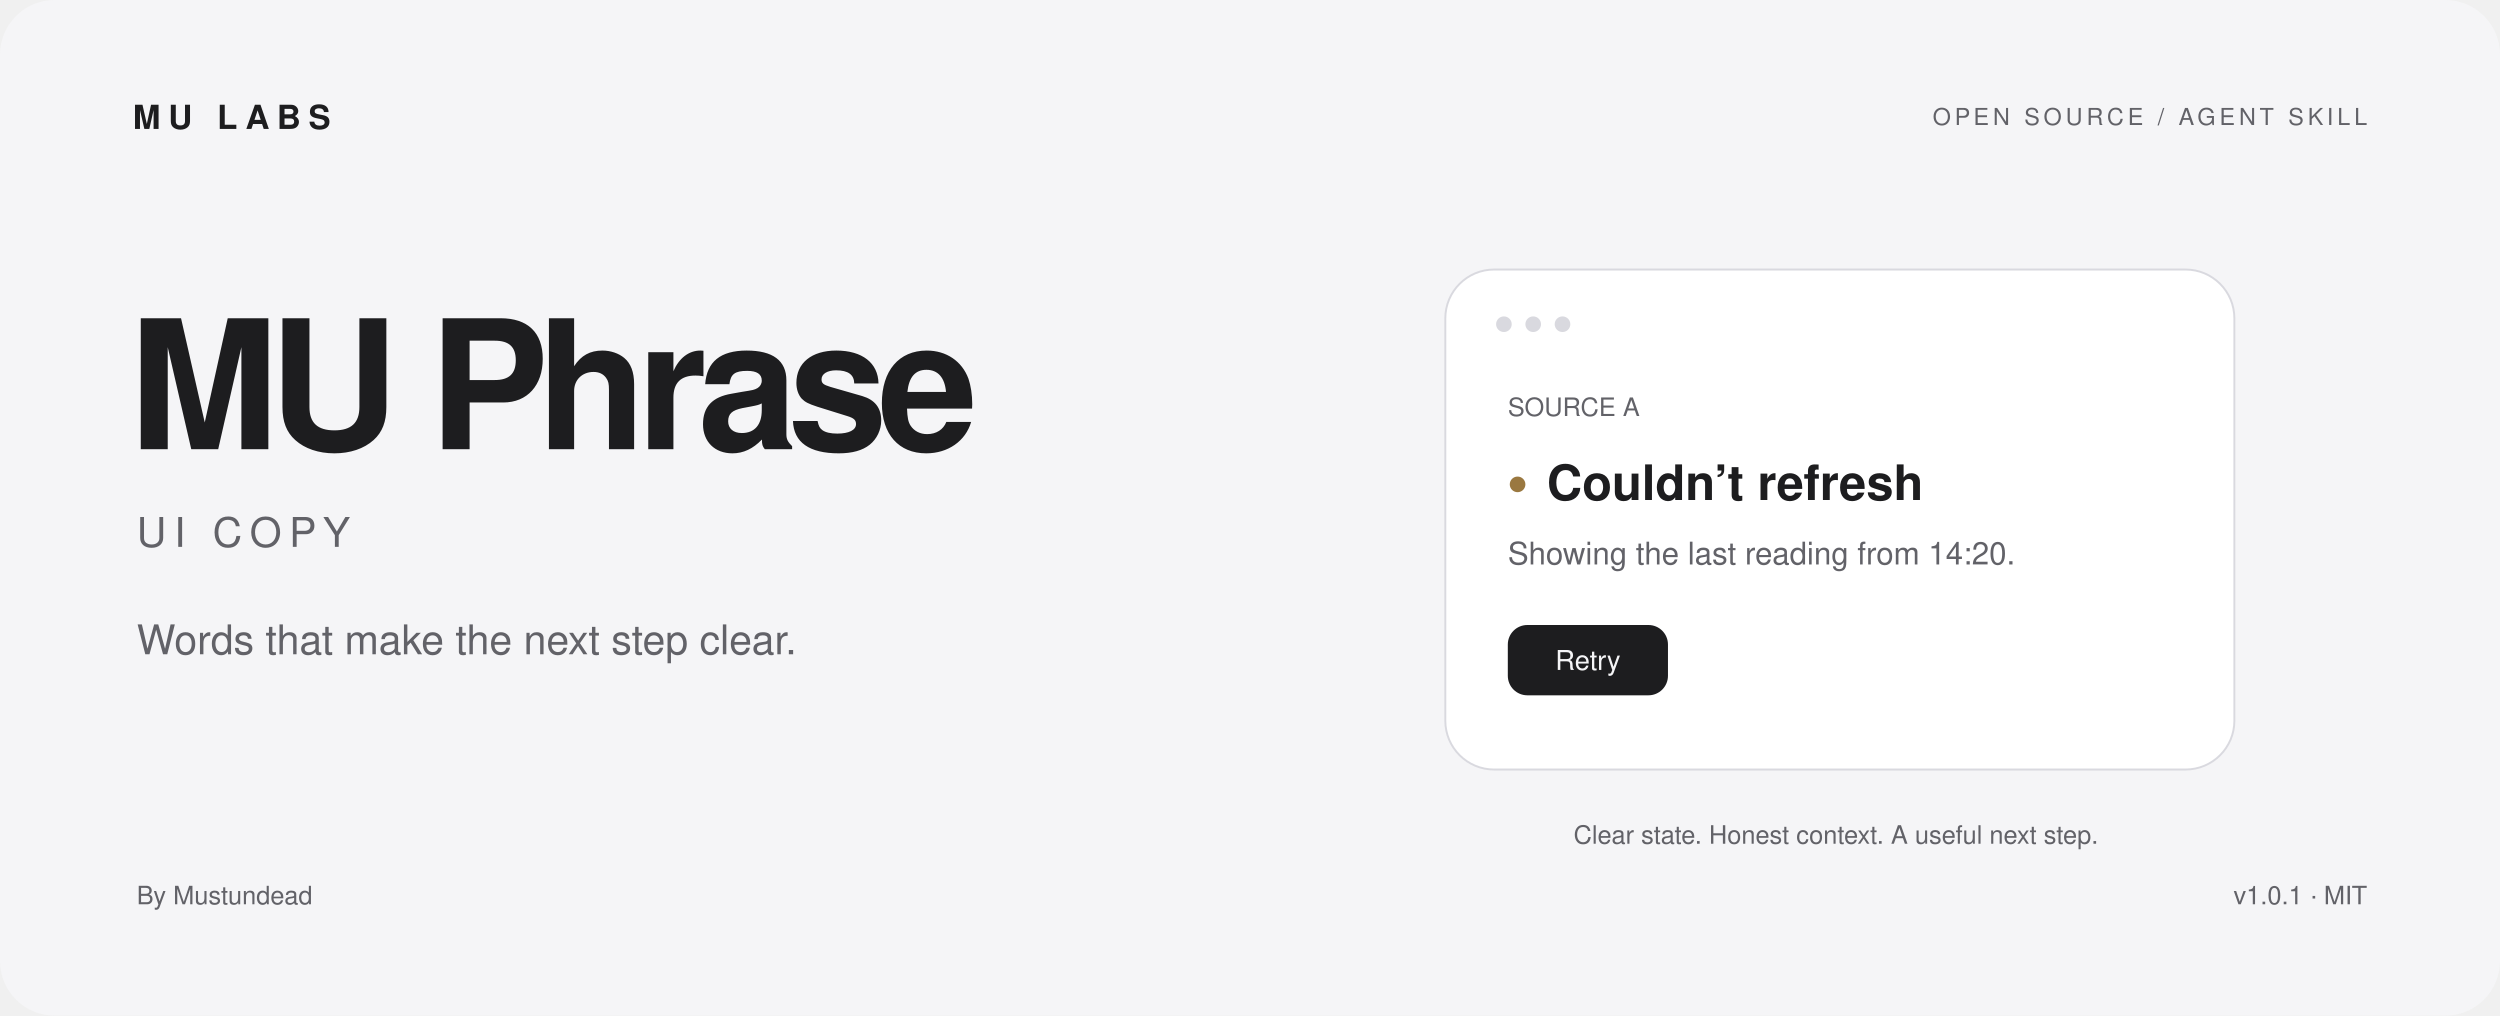
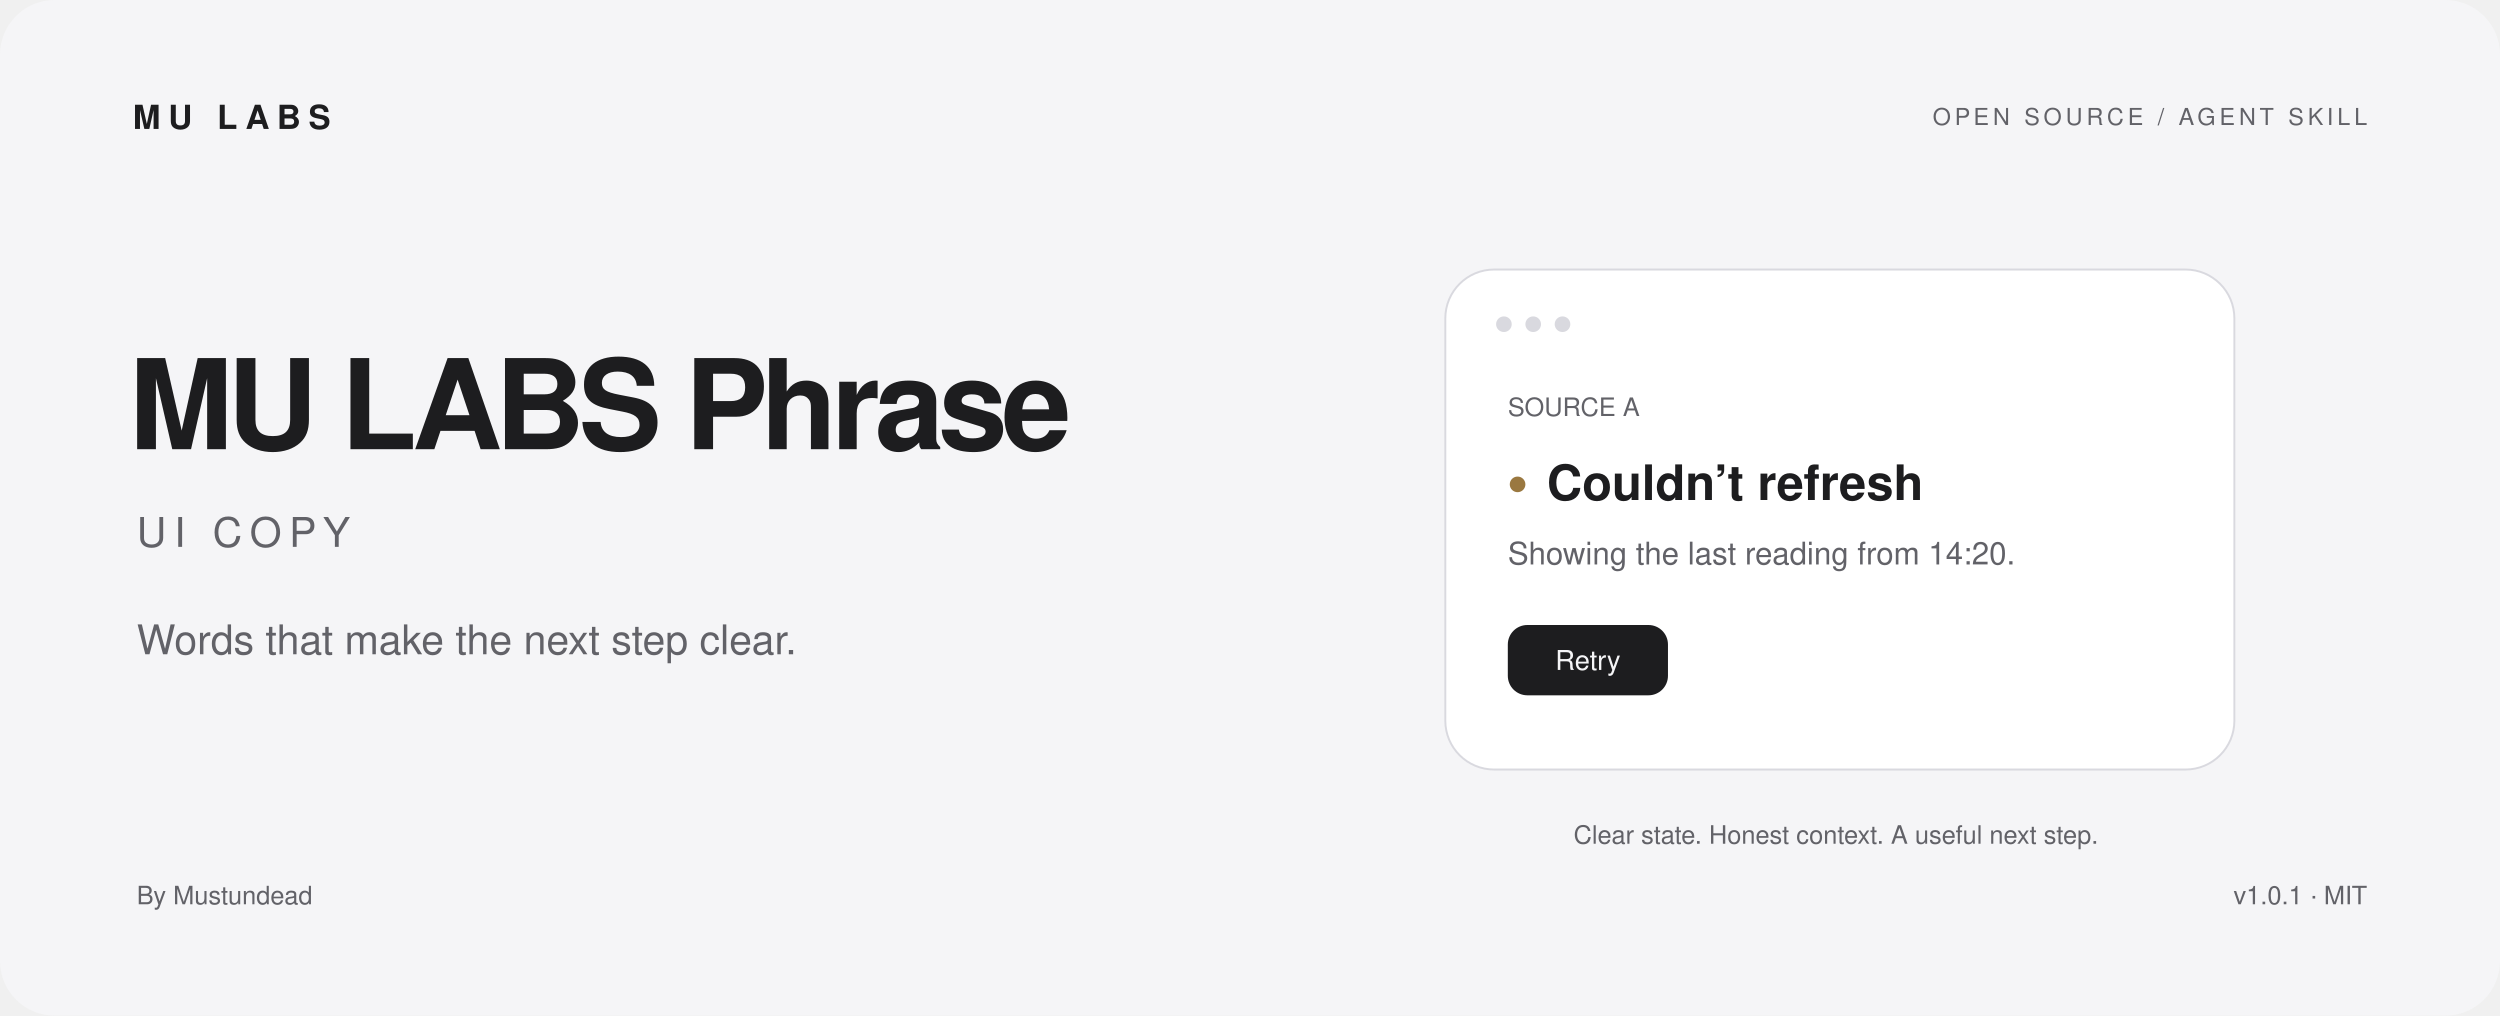
<svg xmlns="http://www.w3.org/2000/svg" width="1280" height="520" viewBox="0 0 1280 520" role="img" aria-labelledby="title desc">
  <rect width="1280" height="520" rx="28" fill="#f5f5f7" />
  <g font-family="-apple-system,BlinkMacSystemFont,Segoe UI,Helvetica,Arial,sans-serif">
    <text x="68" y="66" font-size="17" font-weight="600" letter-spacing="4" fill="#1d1d1f">MU LABS</text>
    <text x="1212" y="64" text-anchor="end" font-size="12" letter-spacing="2" fill="#626268">OPEN SOURCE / AGENT SKILL</text>
-     <text x="66" y="230" font-size="92" letter-spacing="-5" font-weight="600" fill="#1d1d1f">MU Phrase</text>
+     <text x="66" y="230" font-size="64" letter-spacing="-3" font-weight="600" fill="#1d1d1f">MU LABS Phrase</text>
    <text x="70" y="280" font-size="21" font-weight="500" letter-spacing="4" fill="#626268">UI COPY</text>
    <text x="70" y="335" font-size="21" fill="#626268">Words that make the next step clear.</text>
    <text x="70" y="463" font-size="13" fill="#626268">By Mustundead</text>
    <text x="1212" y="463" text-anchor="end" font-size="13" fill="#626268">v1.0.1 · MIT</text>
    <rect x="740" y="138" width="404" height="256" rx="25" fill="#ffffff" stroke="#d9d9df" />
    <circle cx="770" cy="166" r="4" fill="#d9d9df" />
    <circle cx="785" cy="166" r="4" fill="#d9d9df" />
    <circle cx="800" cy="166" r="4" fill="#d9d9df" />
    <text x="772" y="213" font-size="13" fill="#626268">SOURCE A</text>
    <circle cx="777" cy="248" r="4" fill="#9a7840" />
    <text x="792" y="256" font-size="25" font-weight="600" fill="#1d1d1f">Couldn’t refresh</text>
    <text x="772" y="289" font-size="16" fill="#626268">Showing the last reading from 14:20.</text>
    <rect x="772" y="320" width="82" height="36" rx="10" fill="#1d1d1f" />
    <text x="813" y="343" text-anchor="middle" font-size="14" font-weight="500" fill="#f5f5f7">Retry</text>
    <text x="940" y="432" text-anchor="middle" font-size="13" fill="#626268">Clear state. Honest context. A useful next step.</text>
  </g>
</svg>
